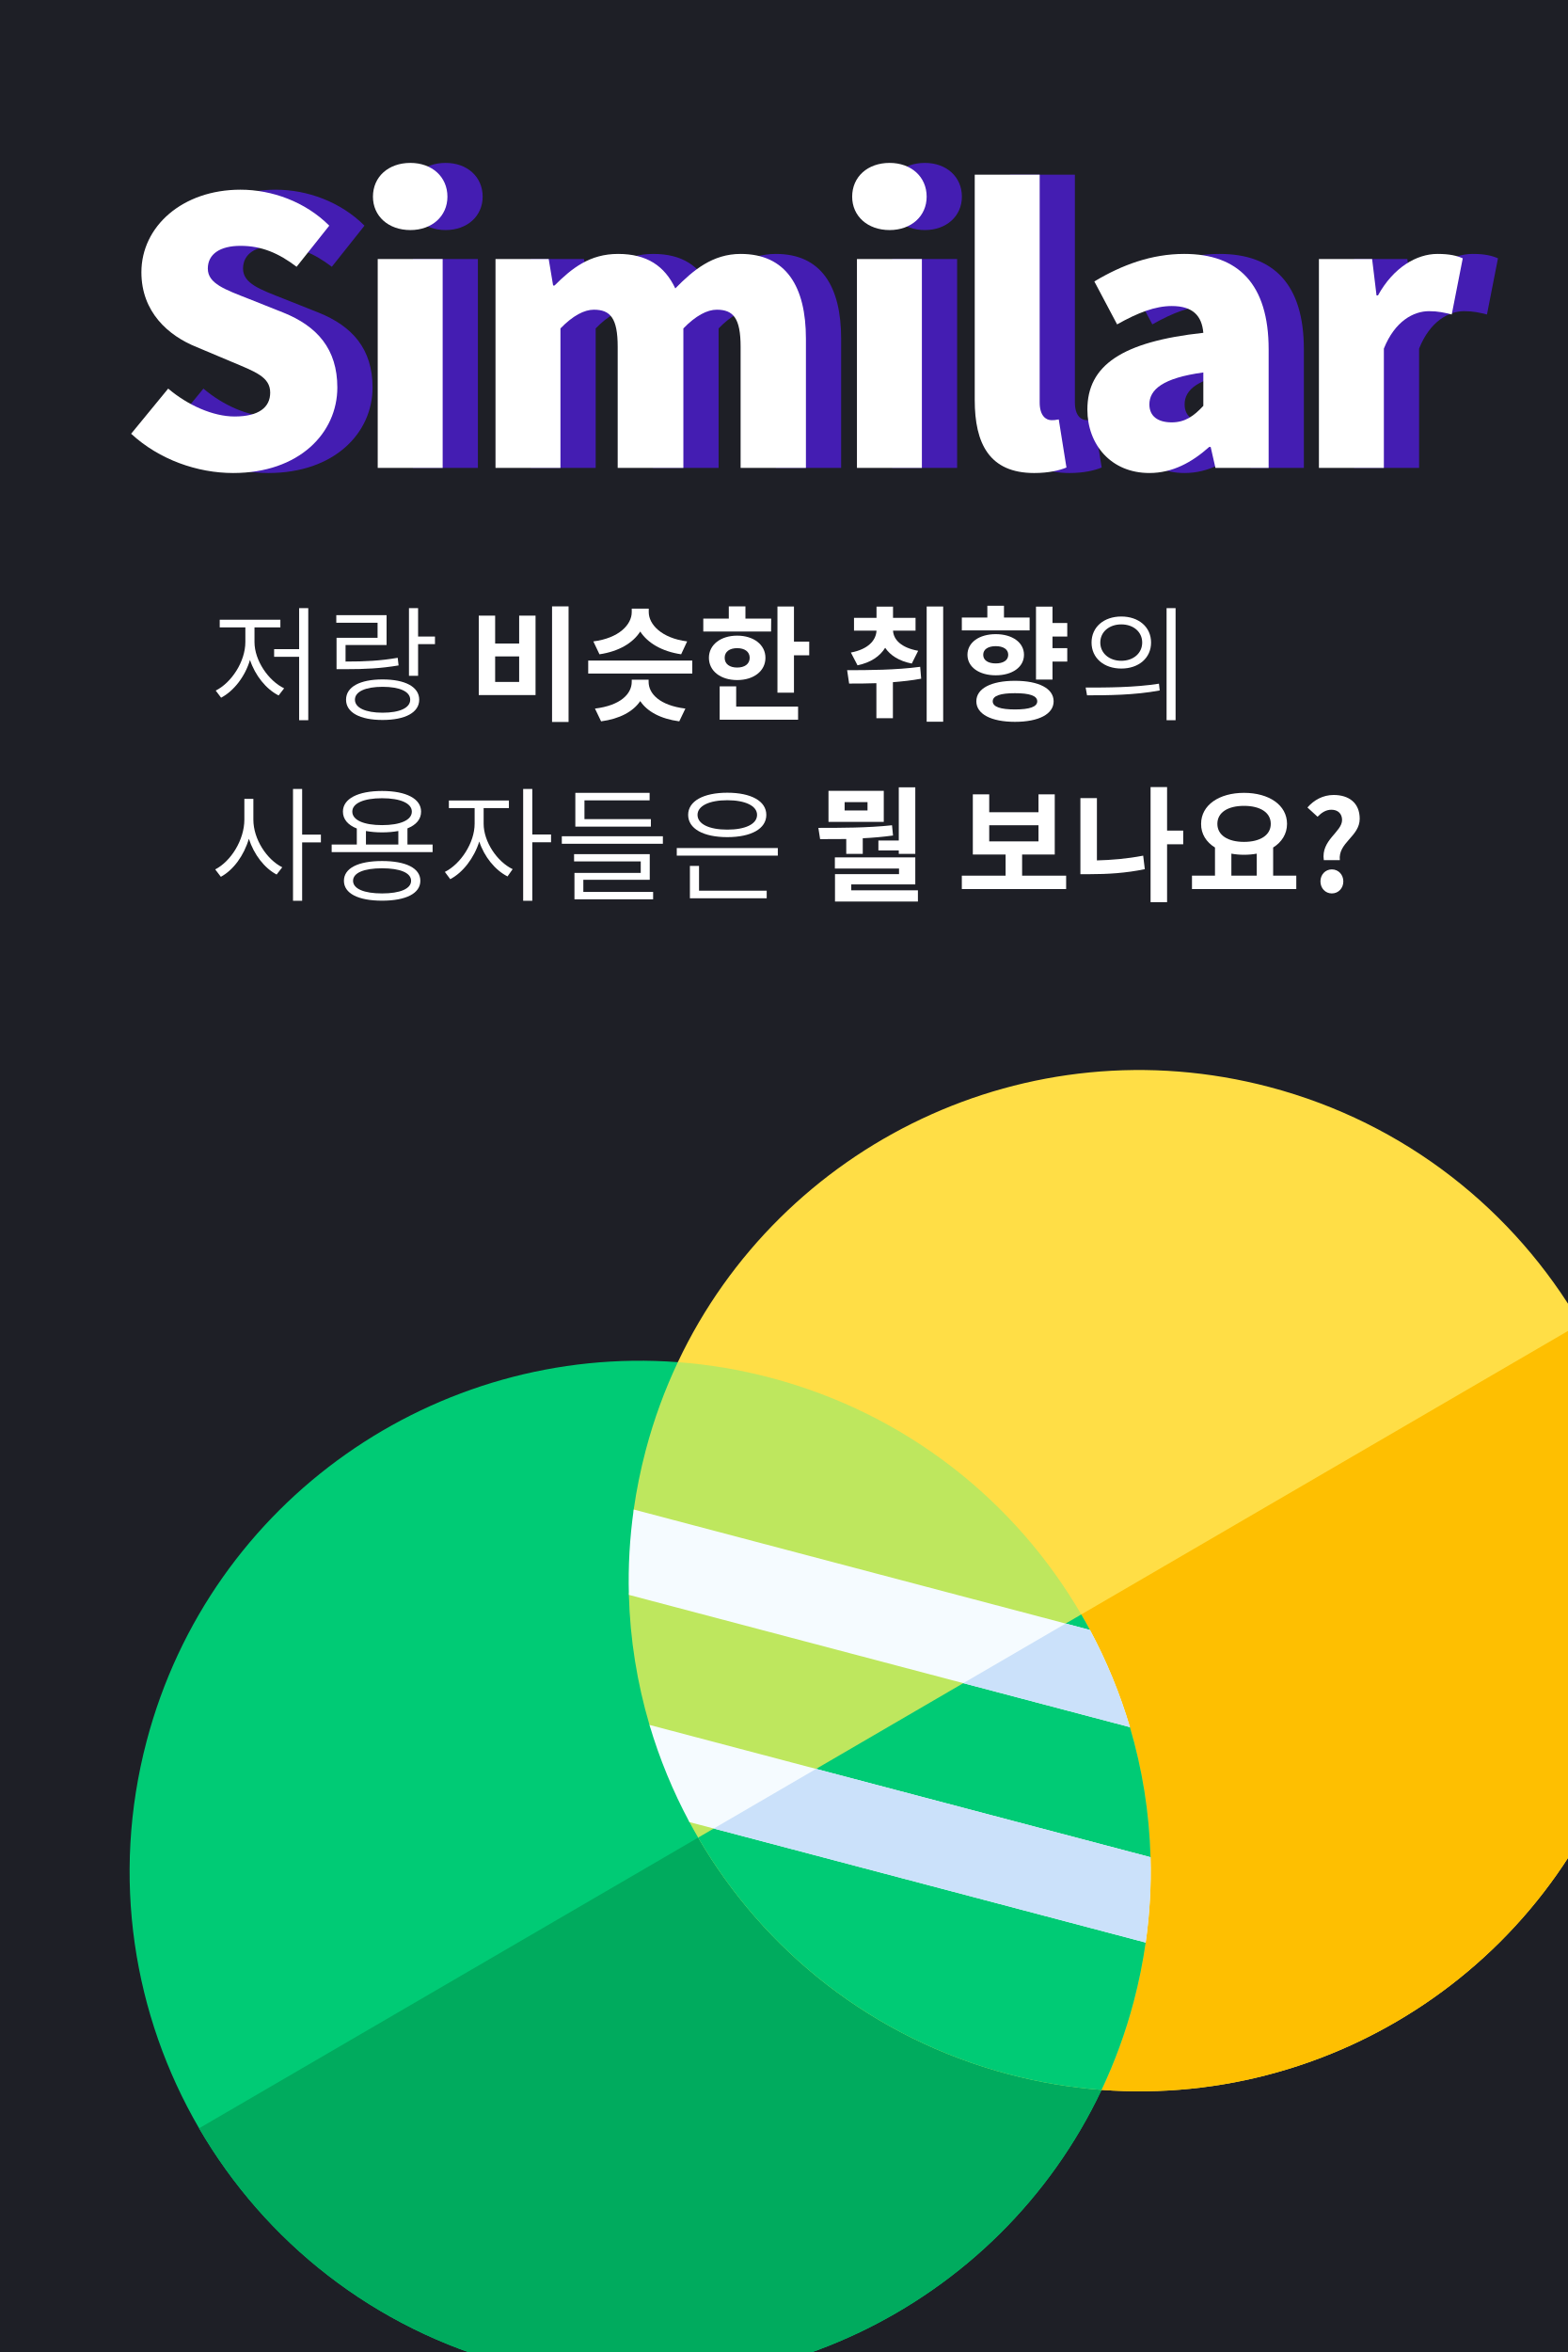
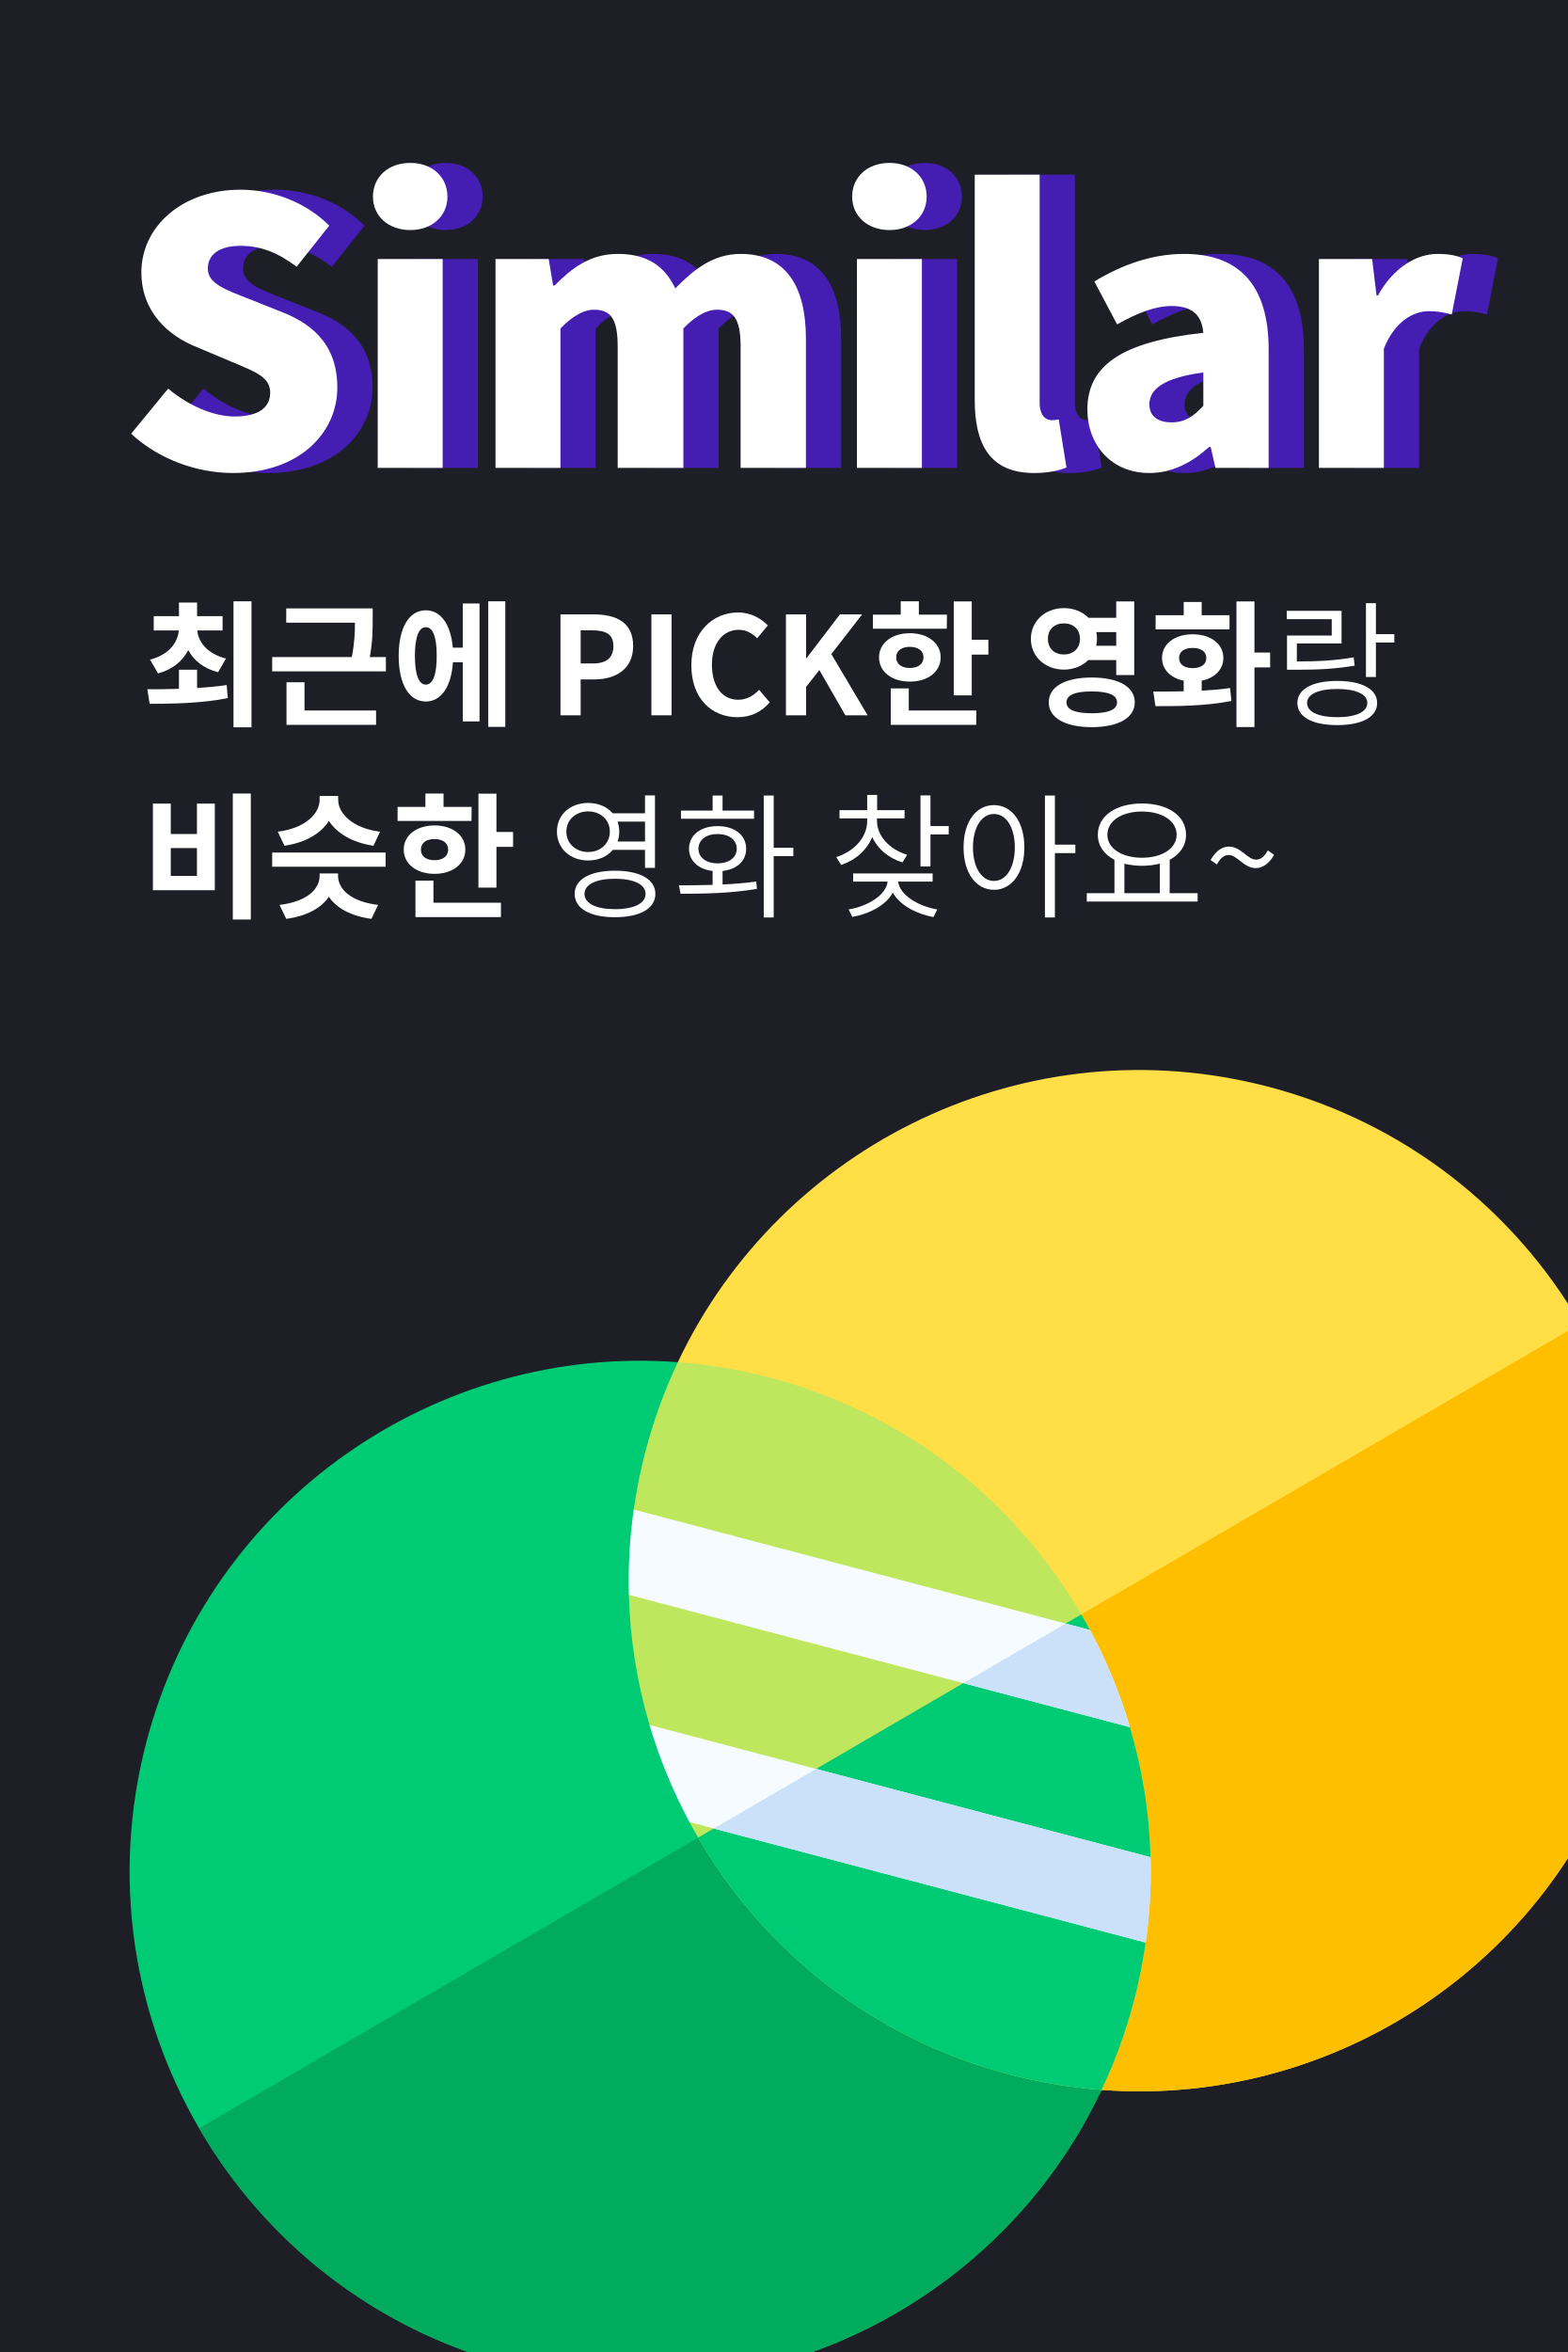
<svg xmlns="http://www.w3.org/2000/svg" version="1.1" id="레이어_1" x="0px" y="0px" width="416px" height="624px" viewBox="0 0 416 624" enable-background="new 0 0 416 624" xml:space="preserve">
  <rect x="-42" y="-49" fill="#1E1F26" width="505" height="697" />
  <g enable-background="new    ">
-     <path fill="#441DB2" d="M44.145,115.076l9.834-11.977c5.16,4.382,11.878,7.4,17.623,7.4c6.426,0,9.445-2.435,9.445-6.329   c0-4.187-3.992-5.55-10.224-8.179l-9.25-3.895c-7.595-3.019-14.703-9.348-14.703-19.863c0-12.171,10.905-21.907,26.289-21.907   c8.374,0,17.234,3.213,23.563,9.542l-8.666,10.905c-4.771-3.603-9.25-5.55-14.897-5.55c-5.355,0-8.666,2.142-8.666,6.036   c0,3.992,4.576,5.55,11.002,8.082l9.055,3.603c8.958,3.603,14.313,9.639,14.313,19.862c0,12.073-10.126,22.687-27.652,22.687   C61.768,125.494,51.642,121.989,44.145,115.076z" />
-     <path fill="#441DB2" d="M108.312,52.177c0-5.258,4.089-8.957,9.931-8.957c5.745,0,9.834,3.699,9.834,8.957   c0,5.161-4.089,8.86-9.834,8.86C112.402,61.037,108.312,57.338,108.312,52.177z M109.578,68.729h17.234v55.401h-17.234V68.729z" />
-     <path fill="#441DB2" d="M140.834,68.729h14.118l1.168,7.011h0.39c4.576-4.576,9.347-8.374,16.844-8.374   c7.692,0,12.366,3.213,15.189,9.152c4.771-4.868,9.932-9.152,17.332-9.152c12.073,0,17.331,8.666,17.331,22.491v34.273h-17.331V92   c0-7.595-1.948-9.834-6.329-9.834c-2.531,0-5.55,1.558-8.86,4.966v36.999h-17.428V92c0-7.595-1.948-9.834-6.329-9.834   c-2.531,0-5.55,1.558-8.86,4.966v36.999h-17.234V68.729z" />
-     <path fill="#441DB2" d="M235.479,52.177c0-5.258,4.09-8.957,9.932-8.957c5.744,0,9.834,3.699,9.834,8.957   c0,5.161-4.09,8.86-9.834,8.86C239.569,61.037,235.479,57.338,235.479,52.177z M236.744,68.729h17.234v55.401h-17.234V68.729z" />
-     <path fill="#441DB2" d="M268.002,106.118V46.335h17.232V106.8c0,3.603,1.754,4.674,3.117,4.674c0.584,0,0.973,0,1.947-0.195   l2.043,12.755c-1.85,0.779-4.77,1.461-8.566,1.461C271.897,125.494,268.002,117.705,268.002,106.118z" />
-     <path fill="#441DB2" d="M297.893,108.649c0-11.684,9.152-18.013,30.768-20.35c-0.389-4.479-2.725-7.107-8.373-7.107   c-4.381,0-8.957,1.753-14.508,4.868l-6.037-11.392c7.303-4.382,15.189-7.303,23.855-7.303c14.313,0,22.395,7.984,22.395,25.315   v31.449h-14.119l-1.266-5.55h-0.389c-4.576,4.089-9.736,6.913-15.871,6.913C304.125,125.494,297.893,117.899,297.893,108.649z    M328.66,107.676v-8.86c-10.807,1.461-14.313,4.576-14.313,8.471c0,3.214,2.338,4.771,5.939,4.771   C323.793,112.058,326.129,110.402,328.66,107.676z" />
-     <path fill="#441DB2" d="M359.334,68.729h14.119l1.168,9.64h0.389c4.09-7.4,10.225-11.003,15.773-11.003   c3.311,0,5.16,0.487,6.719,1.169l-2.922,14.896c-1.947-0.486-3.602-0.876-6.035-0.876c-4.09,0-9.057,2.629-11.977,9.931v31.645   h-17.234V68.729z" />
+     <path fill="#441DB2" d="M44.145,115.076l9.834-11.977c5.16,4.382,11.878,7.4,17.623,7.4c6.426,0,9.445-2.435,9.445-6.329   c0-4.187-3.992-5.55-10.225-8.179l-9.25-3.895c-7.595-3.019-14.702-9.348-14.702-19.863c0-12.171,10.904-21.907,26.289-21.907   c8.374,0,17.233,3.213,23.563,9.542l-8.666,10.905c-4.771-3.603-9.25-5.55-14.896-5.55c-5.355,0-8.666,2.142-8.666,6.036   c0,3.992,4.575,5.55,11.002,8.082l9.055,3.603c8.958,3.603,14.313,9.639,14.313,19.862c0,12.073-10.126,22.687-27.651,22.687   C61.768,125.494,51.642,121.989,44.145,115.076z" />
+     <path fill="#441DB2" d="M108.312,52.177c0-5.258,4.089-8.957,9.932-8.957c5.744,0,9.834,3.699,9.834,8.957   c0,5.161-4.09,8.86-9.834,8.86C112.402,61.037,108.312,57.338,108.312,52.177z M109.578,68.729h17.233v55.401h-17.233V68.729z" />
+     <path fill="#441DB2" d="M140.834,68.729h14.118l1.168,7.011h0.39c4.576-4.576,9.347-8.374,16.844-8.374   c7.692,0,12.366,3.213,15.189,9.152c4.771-4.868,9.932-9.152,17.332-9.152c12.072,0,17.331,8.666,17.331,22.491v34.273h-17.331V92   c0-7.595-1.948-9.834-6.329-9.834c-2.531,0-5.55,1.558-8.86,4.966v36.999h-17.428V92c0-7.595-1.948-9.834-6.329-9.834   c-2.531,0-5.55,1.558-8.86,4.966v36.999h-17.233L140.834,68.729L140.834,68.729z" />
+     <path fill="#441DB2" d="M235.479,52.177c0-5.258,4.09-8.957,9.933-8.957c5.743,0,9.834,3.699,9.834,8.957   c0,5.161-4.091,8.86-9.834,8.86C239.569,61.037,235.479,57.338,235.479,52.177z M236.744,68.729h17.233v55.401h-17.233V68.729z" />
+     <path fill="#441DB2" d="M268.002,106.118V46.335h17.231V106.8c0,3.603,1.754,4.674,3.117,4.674c0.584,0,0.974,0,1.947-0.195   l2.043,12.755c-1.85,0.779-4.771,1.461-8.566,1.461C271.897,125.494,268.002,117.705,268.002,106.118z" />
+     <path fill="#441DB2" d="M297.893,108.649c0-11.684,9.152-18.013,30.768-20.35c-0.389-4.479-2.725-7.107-8.373-7.107   c-4.381,0-8.957,1.753-14.508,4.868l-6.037-11.392c7.304-4.382,15.189-7.303,23.855-7.303c14.313,0,22.395,7.984,22.395,25.315   v31.449h-14.118l-1.267-5.55h-0.389c-4.576,4.089-9.736,6.913-15.871,6.913C304.125,125.494,297.893,117.899,297.893,108.649z    M328.659,107.676v-8.86c-10.807,1.461-14.313,4.576-14.313,8.471c0,3.214,2.338,4.771,5.938,4.771   C323.793,112.058,326.129,110.402,328.659,107.676z" />
+     <path fill="#441DB2" d="M359.334,68.729h14.118l1.168,9.64h0.39c4.09-7.4,10.225-11.003,15.772-11.003   c3.312,0,5.16,0.487,6.72,1.169l-2.923,14.896c-1.946-0.486-3.602-0.876-6.034-0.876c-4.091,0-9.058,2.629-11.978,9.931v31.645   h-17.233V68.729z" />
  </g>
  <g enable-background="new    ">
-     <path fill="#FFFFFF" d="M34.797,115.076l9.834-11.977c5.16,4.382,11.878,7.4,17.623,7.4c6.426,0,9.445-2.435,9.445-6.329   c0-4.187-3.992-5.55-10.224-8.179l-9.25-3.895c-7.595-3.019-14.703-9.348-14.703-19.863c0-12.171,10.905-21.907,26.289-21.907   c8.374,0,17.234,3.213,23.563,9.542l-8.666,10.905c-4.771-3.603-9.25-5.55-14.897-5.55c-5.355,0-8.666,2.142-8.666,6.036   c0,3.992,4.576,5.55,11.002,8.082l9.055,3.603c8.958,3.603,14.313,9.639,14.313,19.862c0,12.073-10.126,22.687-27.652,22.687   C52.42,125.494,42.294,121.989,34.797,115.076z" />
+     <path fill="#FFFFFF" d="M34.797,115.076l9.834-11.977c5.16,4.382,11.878,7.4,17.623,7.4c6.426,0,9.445-2.435,9.445-6.329   c0-4.187-3.992-5.55-10.225-8.179l-9.25-3.895c-7.595-3.019-14.703-9.348-14.703-19.863c0-12.171,10.905-21.907,26.289-21.907   c8.374,0,17.234,3.213,23.563,9.542l-8.666,10.905c-4.771-3.603-9.25-5.55-14.897-5.55c-5.354,0-8.666,2.142-8.666,6.036   c0,3.992,4.576,5.55,11.002,8.082l9.056,3.603c8.958,3.603,14.313,9.639,14.313,19.862c0,12.073-10.126,22.687-27.652,22.687   C52.42,125.494,42.294,121.989,34.797,115.076z" />
    <path fill="#FFFFFF" d="M98.965,52.177c0-5.258,4.089-8.957,9.931-8.957c5.745,0,9.834,3.699,9.834,8.957   c0,5.161-4.089,8.86-9.834,8.86C103.054,61.037,98.965,57.338,98.965,52.177z M100.23,68.729h17.234v55.401H100.23V68.729z" />
-     <path fill="#FFFFFF" d="M131.487,68.729h14.118l1.168,7.011h0.39c4.576-4.576,9.347-8.374,16.844-8.374   c7.692,0,12.366,3.213,15.189,9.152c4.771-4.868,9.932-9.152,17.332-9.152c12.073,0,17.331,8.666,17.331,22.491v34.273h-17.331V92   c0-7.595-1.948-9.834-6.329-9.834c-2.531,0-5.55,1.558-8.86,4.966v36.999H163.91V92c0-7.595-1.948-9.834-6.329-9.834   c-2.531,0-5.55,1.558-8.86,4.966v36.999h-17.234V68.729z" />
+     <path fill="#FFFFFF" d="M131.487,68.729h14.118l1.168,7.011h0.391c4.575-4.576,9.347-8.374,16.844-8.374   c7.692,0,12.366,3.213,15.188,9.152c4.771-4.868,9.933-9.152,17.332-9.152c12.073,0,17.331,8.666,17.331,22.491v34.273h-17.331V92   c0-7.595-1.947-9.834-6.328-9.834c-2.531,0-5.551,1.558-8.86,4.966v36.999H163.91V92c0-7.595-1.948-9.834-6.329-9.834   c-2.531,0-5.551,1.558-8.86,4.966v36.999h-17.234V68.729L131.487,68.729z" />
    <path fill="#FFFFFF" d="M226.131,52.177c0-5.258,4.09-8.957,9.932-8.957c5.744,0,9.834,3.699,9.834,8.957   c0,5.161-4.09,8.86-9.834,8.86C230.221,61.037,226.131,57.338,226.131,52.177z M227.397,68.729h17.234v55.401h-17.234V68.729z" />
-     <path fill="#FFFFFF" d="M258.655,106.118V46.335h17.232V106.8c0,3.603,1.754,4.674,3.117,4.674c0.584,0,0.973,0,1.947-0.195   l2.043,12.755c-1.85,0.779-4.77,1.461-8.566,1.461C262.549,125.494,258.655,117.705,258.655,106.118z" />
-     <path fill="#FFFFFF" d="M288.545,108.649c0-11.684,9.152-18.013,30.768-20.35c-0.389-4.479-2.725-7.107-8.373-7.107   c-4.381,0-8.957,1.753-14.508,4.868l-6.037-11.392c7.303-4.382,15.189-7.303,23.855-7.303c14.313,0,22.395,7.984,22.395,25.315   v31.449h-14.119l-1.266-5.55h-0.389c-4.576,4.089-9.736,6.913-15.871,6.913C294.778,125.494,288.545,117.899,288.545,108.649z    M319.313,107.676v-8.86c-10.807,1.461-14.313,4.576-14.313,8.471c0,3.214,2.338,4.771,5.939,4.771   C314.446,112.058,316.781,110.402,319.313,107.676z" />
-     <path fill="#FFFFFF" d="M349.987,68.729h14.119l1.168,9.64h0.389c4.09-7.4,10.225-11.003,15.773-11.003   c3.311,0,5.16,0.487,6.719,1.169l-2.922,14.896c-1.947-0.486-3.602-0.876-6.035-0.876c-4.09,0-9.057,2.629-11.977,9.931v31.645   h-17.234V68.729z" />
-   </g>
-   <g enable-background="new    ">
-     <path fill="#FFFFFF" d="M67.531,170.335c0,4.911,3.717,10.288,7.865,12.279l-1.46,1.892c-3.319-1.659-6.239-5.311-7.6-9.426   c-1.294,4.414-4.314,8.264-7.667,10.023l-1.427-1.892c4.149-2.058,7.866-7.667,7.866-12.877v-3.884h-6.803v-2.024h16.096v2.024   h-6.87V170.335z M81.802,161.341v29.736H79.38v-16.826h-6.638v-2.024h6.638v-10.886H81.802z" />
-     <path fill="#FFFFFF" d="M105.767,176.541c-4.779,0.796-8.729,0.995-14.138,0.995h-2.323v-8.33h10.886v-3.982H89.24v-2.024h13.342   v7.932H91.696v4.381c5.277,0,9.16-0.199,13.839-0.995L105.767,176.541z M111.243,185.634c0,3.386-3.684,5.377-9.724,5.377   c-6.041,0-9.691-1.991-9.691-5.377c0-3.385,3.65-5.376,9.691-5.376C107.559,180.258,111.243,182.249,111.243,185.634z    M108.854,185.634c0-2.157-2.755-3.418-7.334-3.418c-4.514,0-7.335,1.261-7.335,3.418s2.821,3.452,7.335,3.452   C106.099,189.086,108.854,187.791,108.854,185.634z M115.425,168.874v2.024h-4.48v8.396h-2.423v-17.954h2.423v7.533H115.425z" />
-   </g>
-   <g enable-background="new    ">
-     <path fill="#FFFFFF" d="M131.392,163.332v7.4h6.372v-7.4h4.348v21.074h-15.067v-21.074H131.392z M131.392,180.922h6.372v-6.771   h-6.372V180.922z M150.874,160.876v30.666h-4.381v-30.666H150.874z" />
-     <path fill="#FFFFFF" d="M183.7,175.246v3.452h-27.612v-3.452H183.7z M180.746,173.587c-5.144-0.764-8.894-3.021-10.852-6.04   c-1.925,3.02-5.642,5.276-10.819,6.04l-1.626-3.418c6.837-0.863,10.189-4.48,10.189-7.767v-0.929h4.514v0.929   c0,3.253,3.385,6.903,10.188,7.767L180.746,173.587z M172.117,180.889c0,3.186,2.987,6.272,9.757,7.102l-1.626,3.386   c-4.978-0.664-8.529-2.622-10.354-5.377c-1.859,2.755-5.41,4.713-10.388,5.377l-1.626-3.386c6.804-0.829,9.757-3.916,9.757-7.102   v-0.564h4.48V180.889z" />
-     <path fill="#FFFFFF" d="M204.612,167.547h-17.988v-3.418h6.77v-3.253h4.414v3.253h6.837L204.612,167.547z M195.617,180.424   c-4.381,0-7.5-2.39-7.5-5.907c0-3.452,3.12-5.875,7.5-5.875s7.5,2.423,7.5,5.875C203.118,178.034,199.998,180.424,195.617,180.424z    M195.352,187.46h16.428v3.484h-20.808v-8.861h4.38V187.46z M195.617,177.104c1.925,0,3.319-0.896,3.319-2.588   c0-1.66-1.394-2.556-3.319-2.556c-1.958,0-3.319,0.896-3.319,2.556C192.299,176.209,193.659,177.104,195.617,177.104z    M214.734,170.235v3.617h-4.049v9.923h-4.381v-22.866h4.381v9.326H214.734z" />
-     <path fill="#FFFFFF" d="M244.441,180.059c-2.456,0.465-5.011,0.73-7.501,0.93v9.558h-4.381v-9.293c-2.588,0.1-5.044,0.1-7.234,0.1   l-0.531-3.551c5.576,0,12.977-0.033,19.382-0.896L244.441,180.059z M225.789,173.122c4.58-0.862,6.67-3.219,6.803-5.808h-5.973   v-3.385h5.973v-2.987h4.381v2.987h5.975v3.385h-5.975c0.133,2.423,2.225,4.547,6.672,5.344l-1.693,3.385   c-3.418-0.664-5.708-2.19-7.068-4.182c-1.361,2.224-3.783,3.916-7.335,4.646L225.789,173.122z M250.281,160.909v30.566h-4.381   v-30.566H250.281z" />
-     <path fill="#FFFFFF" d="M273.219,167.248h-17.988v-3.418H262v-3.12h4.414v3.12h6.805V167.248z M264.225,179.162   c-4.414,0-7.501-2.19-7.501-5.442s3.087-5.476,7.501-5.476s7.5,2.224,7.5,5.476S268.639,179.162,264.225,179.162z M279.59,186.065   c0,3.386-3.949,5.443-10.255,5.443s-10.255-2.058-10.255-5.443c0-3.418,3.949-5.442,10.255-5.442S279.59,182.647,279.59,186.065z    M264.225,176.01c1.957,0,3.318-0.797,3.318-2.29s-1.361-2.29-3.318-2.29c-1.959,0-3.319,0.797-3.319,2.29   S262.266,176.01,264.225,176.01z M275.242,186.065c0-1.493-2.057-2.157-5.907-2.157c-3.85,0-5.907,0.664-5.907,2.157   c0,1.461,2.058,2.157,5.907,2.157C273.186,188.223,275.242,187.526,275.242,186.065z M279.291,168.874v3.087h3.916v3.551h-3.916   v4.779h-4.381v-19.349h4.381v4.348h3.916v3.584H279.291z" />
-   </g>
-   <g enable-background="new    ">
-     <path fill="#FFFFFF" d="M288.09,182.415c5.443,0,12.977,0,19.449-1.029l0.199,1.793c-6.672,1.261-13.939,1.294-19.283,1.294   L288.09,182.415z M305.448,170.468c0,4.115-3.285,6.902-7.898,6.902s-7.898-2.787-7.898-6.902c0-4.116,3.285-6.903,7.898-6.903   S305.448,166.352,305.448,170.468z M291.973,170.468c0,2.82,2.357,4.845,5.576,4.845s5.543-2.024,5.543-4.845   c0-2.821-2.324-4.813-5.543-4.813S291.973,167.646,291.973,170.468z M311.953,161.341v29.736h-2.391v-29.736H311.953z" />
-   </g>
-   <g enable-background="new    ">
-     <path fill="#FFFFFF" d="M67.233,217.45c0,5.178,3.551,10.587,7.667,12.645l-1.494,1.925c-3.219-1.692-6.007-5.276-7.368-9.491   c-1.294,4.447-4.115,8.297-7.434,10.089l-1.493-1.958c4.148-2.124,7.732-7.833,7.732-13.209v-5.509h2.39V217.45z M85.154,223.49   h-4.978v15.499h-2.423v-29.67h2.423v12.113h4.978V223.49z" />
-     <path fill="#FFFFFF" d="M114.794,224.055v2.024H88.011v-2.024h6.671v-4.248c-2.356-0.93-3.684-2.456-3.684-4.48   c0-3.418,3.983-5.476,10.388-5.476s10.354,2.058,10.354,5.476c0,2.024-1.294,3.518-3.618,4.447v4.281H114.794z M111.542,233.679   c0,3.353-3.816,5.277-10.155,5.277s-10.123-1.925-10.123-5.277c0-3.352,3.784-5.243,10.123-5.243S111.542,230.327,111.542,233.679z    M101.386,218.91c4.845,0,7.898-1.327,7.898-3.584c0-2.224-3.053-3.551-7.898-3.551c-4.846,0-7.899,1.327-7.899,3.551   C93.488,217.583,96.541,218.91,101.386,218.91z M109.086,233.679c0-2.124-2.92-3.318-7.699-3.318c-4.779,0-7.7,1.194-7.7,3.318   s2.92,3.353,7.7,3.353C106.165,237.031,109.086,235.803,109.086,233.679z M97.105,224.055h8.596v-3.584   c-1.294,0.231-2.722,0.364-4.314,0.364c-1.593,0-2.987-0.133-4.281-0.364V224.055z" />
-     <path fill="#FFFFFF" d="M128.338,218.545c0,4.746,3.551,10.057,7.7,12.048l-1.361,1.925c-3.286-1.659-6.173-5.211-7.5-9.26   c-1.361,4.381-4.381,8.264-7.7,9.99l-1.427-1.926c4.148-2.058,7.898-7.699,7.898-12.777v-4.148h-6.836v-2.024h15.93v2.024h-6.704   V218.545z M146.226,223.457h-4.978v15.532h-2.423v-29.67h2.423v12.08h4.978V223.457z" />
-     <path fill="#FFFFFF" d="M175.9,221.864v1.991h-26.816v-1.991H175.9z M154.792,236.633h18.519v1.958h-20.875v-7.003h17.59v-3.053   h-17.689v-1.925h20.079v6.803h-17.623V236.633z M172.714,219.309h-20.045v-8.961h19.713v1.991h-17.291v4.979h17.623V219.309z" />
-     <path fill="#FFFFFF" d="M206.403,224.983v2.024h-26.816v-2.024H206.403z M182.607,216.189c0-3.651,4.049-5.875,10.388-5.875   s10.354,2.224,10.354,5.875c0,3.684-4.016,5.907-10.354,5.907S182.607,219.873,182.607,216.189z M185.495,236.301h17.955v2.024   h-20.377v-8.596h2.423V236.301z M185.096,216.189c0,2.455,3.12,3.916,7.899,3.916c4.779,0,7.898-1.461,7.898-3.916   c0-2.39-3.12-3.884-7.898-3.884C188.216,212.306,185.096,213.8,185.096,216.189z" />
-   </g>
-   <g enable-background="new    ">
-     <path fill="#FFFFFF" d="M224.561,222.595c-2.422,0.033-4.779,0.033-6.936,0.033l-0.465-2.987c5.874,0,13.143,0,19.547-0.697   l0.266,2.722c-2.654,0.365-5.343,0.598-8.031,0.73v4.148h-4.381V222.595z M234.518,218.048h-14.67v-8.23h14.67V218.048z    M243.578,236.201v2.987h-22.004v-7.269h16.992v-1.493h-17.025v-2.954h21.34v7.169h-16.992v1.56H243.578z M230.203,212.804h-6.074   v2.224h6.074V212.804z M238.5,222.992v-14.104h4.381v17.656H238.5v-0.93h-5.41v-2.622H238.5z" />
-     <path fill="#FFFFFF" d="M282.909,232.318v3.551h-27.679v-3.551h11.615v-5.608h-8.695v-15.964h4.348v4.746h13.076v-4.746h4.314   v15.964h-8.662v5.608H282.909z M262.498,223.225h13.076v-4.281h-13.076V223.225z" />
-     <path fill="#FFFFFF" d="M291.076,228.27c3.85-0.1,7.998-0.432,12.279-1.262l0.432,3.585c-5.078,1.062-9.989,1.327-14.437,1.327   h-2.655v-20.178h4.381V228.27z M313.977,223.988h-4.281v15.366h-4.381v-30.533h4.381v11.55h4.281V223.988z" />
-     <path fill="#FFFFFF" d="M343.982,232.318v3.551h-27.679v-3.551h6.106v-7.467c-2.323-1.428-3.718-3.618-3.685-6.273   c0-5.011,4.813-8.23,11.385-8.23c6.604,0,11.416,3.22,11.416,8.23c0,2.655-1.395,4.846-3.684,6.273v7.467H343.982z    M323.039,218.578c0,3.021,2.822,4.779,7.07,4.779s7.102-1.759,7.102-4.779c0-3.053-2.854-4.778-7.102-4.778   S323.039,215.525,323.039,218.578z M326.757,232.318h6.737v-5.841c-1.063,0.199-2.19,0.299-3.385,0.299   c-1.195,0-2.291-0.1-3.353-0.299V232.318z" />
-     <path fill="#FFFFFF" d="M356.132,217.55c0-1.659-1.095-2.722-2.821-2.722c-1.46,0-2.621,0.764-3.684,1.858l-2.688-2.455   c1.725-1.959,4.082-3.319,6.969-3.319c3.982,0,6.902,2.058,6.902,6.306c0,4.713-5.773,6.306-5.276,10.985h-4.248   C350.49,222.859,356.132,220.735,356.132,217.55z M350.391,233.845c0-1.792,1.294-3.186,3.02-3.186c1.76,0,3.054,1.394,3.054,3.186   s-1.294,3.187-3.054,3.187C351.685,237.031,350.391,235.637,350.391,233.845z" />
+     <path fill="#FFFFFF" d="M258.655,106.118V46.335h17.232V106.8c0,3.603,1.754,4.674,3.117,4.674c0.584,0,0.973,0,1.947-0.195   l2.043,12.755c-1.851,0.779-4.771,1.461-8.566,1.461C262.549,125.494,258.655,117.705,258.655,106.118z" />
+     <path fill="#FFFFFF" d="M288.545,108.649c0-11.684,9.151-18.013,30.768-20.35c-0.389-4.479-2.725-7.107-8.373-7.107   c-4.381,0-8.957,1.753-14.508,4.868l-6.037-11.392c7.303-4.382,15.189-7.303,23.855-7.303c14.313,0,22.395,7.984,22.395,25.315   v31.449h-14.119l-1.266-5.55h-0.39c-4.575,4.089-9.735,6.913-15.87,6.913C294.778,125.494,288.545,117.899,288.545,108.649z    M319.313,107.676v-8.86c-10.807,1.461-14.313,4.576-14.313,8.471c0,3.214,2.338,4.771,5.938,4.771   C314.446,112.058,316.781,110.402,319.313,107.676z" />
+     <path fill="#FFFFFF" d="M349.987,68.729h14.119l1.168,9.64h0.389c4.091-7.4,10.226-11.003,15.773-11.003   c3.311,0,5.16,0.487,6.719,1.169l-2.922,14.896c-1.947-0.486-3.602-0.876-6.035-0.876c-4.09,0-9.057,2.629-11.977,9.931v31.645   h-17.234V68.729z" />
  </g>
  <g>
-     <path fill="#00CB75" d="M292.309,554.463c-27.34,57.896-92.866,89.917-156.998,72.989c-36.17-9.547-65.039-32.852-82.481-62.805   c-17.445-29.955-23.465-66.563-13.918-102.733c16.928-64.131,77.116-105.327,140.962-100.525L292.309,554.463z" />
-     <path fill="#00AB5E" d="M292.309,554.463c-27.34,57.896-92.866,89.917-156.998,72.989c-36.17-9.547-65.039-32.852-82.481-62.805   l183.263-106.724L292.309,554.463z" />
-     <path fill="#FFDE46" d="M433.272,453.936c-16.928,64.132-77.117,105.327-140.964,100.527L179.872,361.389   c27.34-57.897,92.867-89.918,156.997-72.992c36.169,9.547,65.038,32.849,82.483,62.805   C436.8,381.156,442.818,417.768,433.272,453.936L433.272,453.936z" />
-     <path fill="#FEBF01" d="M433.272,453.936c-16.928,64.132-77.117,105.327-140.964,100.527l-56.218-96.538l183.263-106.723   C436.8,381.156,442.818,417.768,433.272,453.936z" />
-     <path fill="#BEE75E" d="M300.842,531.05c-2.164,8.2-5.039,16.016-8.533,23.413c-8.158-0.613-16.372-1.969-24.574-4.135   c-36.161-9.545-65.038-32.842-82.475-62.802c-0.798-1.36-1.563-2.728-2.309-4.11c-2.284-4.258,3.858-10.475,3.858-10.475   s-13.188-11.012-14.461-15.31c-3.274-11.099-5.158-22.689-5.471-34.503c-0.103-3.74,10.189-8.631,10.189-8.631   s-9.445-10.217-8.903-14.014c0.743-5.219,1.795-10.457,3.176-15.687c2.164-8.2,5.038-16.015,8.531-23.411   c8.158,0.611,16.374,1.967,24.572,4.131c36.17,9.549,65.038,32.853,82.478,62.806c0.798,1.359,1.57,2.733,2.313,4.119   c2.198,4.089-4.075,9.954-4.075,9.954s13.354,11.348,14.677,15.825c3.273,11.103,5.151,22.689,5.465,34.501   c0.109,3.737-10.191,8.636-10.191,8.636s9.448,10.208,8.903,14.01C303.271,520.59,302.221,525.828,300.842,531.05L300.842,531.05z" />
-     <path fill="#00CB75" d="M300.842,531.05c-2.164,8.2-5.039,16.016-8.533,23.413c-8.158-0.613-16.372-1.969-24.574-4.135   c-36.161-9.545-65.038-32.842-82.475-62.802l101.662-59.202c0.798,1.359,1.57,2.733,2.313,4.119   c2.198,4.089-4.075,9.955-4.075,9.955s13.354,11.347,14.677,15.824c3.273,11.103,5.151,22.689,5.465,34.501   c0.109,3.737-10.191,8.636-10.191,8.636s9.448,10.208,8.903,14.01C303.271,520.59,302.221,525.828,300.842,531.05L300.842,531.05z" />
-     <path fill="#F5FBFF" d="M299.837,458.224L166.879,423.13c-0.211-7.478,0.208-15.044,1.286-22.644l121.07,31.957   C293.627,440.627,297.184,449.265,299.837,458.224z" />
-     <path fill="#F5FBFF" d="M304.014,515.369l-121.063-31.953c-4.39-8.185-7.954-16.826-10.603-25.783l132.952,35.092   C305.512,500.205,305.093,507.771,304.014,515.369z" />
+     <path fill="#00CB75" d="M292.309,554.463c-27.34,57.896-92.866,89.917-156.998,72.989c-36.17-9.547-65.039-32.853-82.48-62.805   c-17.445-29.955-23.466-66.563-13.918-102.733c16.928-64.131,77.115-105.327,140.962-100.525L292.309,554.463z" />
+     <path fill="#00AB5E" d="M292.309,554.463c-27.34,57.896-92.866,89.917-156.998,72.989c-36.17-9.547-65.039-32.853-82.48-62.805   l183.263-106.725L292.309,554.463z" />
+     <path fill="#FFDE46" d="M433.272,453.936c-16.928,64.133-77.117,105.327-140.964,100.527L179.872,361.389   c27.34-57.896,92.866-89.917,156.996-72.992c36.169,9.547,65.038,32.849,82.483,62.805   C436.8,381.156,442.818,417.768,433.272,453.936L433.272,453.936z" />
+     <path fill="#FEBF01" d="M433.272,453.936c-16.928,64.133-77.117,105.327-140.964,100.527l-56.218-96.538l183.263-106.723   C436.8,381.156,442.818,417.768,433.272,453.936z" />
+     <path fill="#BEE75E" d="M300.842,531.05c-2.164,8.2-5.039,16.017-8.533,23.413c-8.158-0.613-16.372-1.969-24.574-4.135   c-36.16-9.545-65.038-32.842-82.475-62.802c-0.798-1.36-1.563-2.729-2.309-4.11c-2.284-4.258,3.857-10.475,3.857-10.475   s-13.188-11.013-14.461-15.311c-3.273-11.099-5.158-22.688-5.471-34.503c-0.104-3.739,10.188-8.631,10.188-8.631   s-9.444-10.218-8.902-14.015c0.742-5.219,1.795-10.457,3.176-15.687c2.164-8.2,5.038-16.015,8.531-23.411   c8.157,0.611,16.374,1.967,24.571,4.131c36.17,9.549,65.038,32.854,82.479,62.807c0.798,1.358,1.57,2.732,2.313,4.119   c2.198,4.089-4.074,9.953-4.074,9.953s13.354,11.349,14.677,15.825c3.272,11.104,5.15,22.689,5.465,34.501   c0.108,3.737-10.191,8.637-10.191,8.637s9.448,10.208,8.903,14.01C303.271,520.59,302.221,525.828,300.842,531.05L300.842,531.05z" />
+     <path fill="#00CB75" d="M300.842,531.05c-2.164,8.2-5.039,16.017-8.533,23.413c-8.158-0.613-16.372-1.969-24.574-4.135   c-36.16-9.545-65.038-32.842-82.475-62.802l101.662-59.202c0.798,1.358,1.57,2.732,2.313,4.119   c2.198,4.089-4.074,9.955-4.074,9.955s13.354,11.347,14.677,15.823c3.272,11.104,5.15,22.689,5.465,34.501   c0.108,3.737-10.191,8.637-10.191,8.637s9.448,10.208,8.903,14.01C303.271,520.59,302.221,525.828,300.842,531.05L300.842,531.05z" />
+     <path fill="#F5FBFF" d="M299.837,458.224L166.879,423.13c-0.211-7.478,0.208-15.044,1.286-22.644l121.069,31.957   C293.627,440.627,297.184,449.265,299.837,458.224z" />
+     <path fill="#F5FBFF" d="M304.014,515.369l-121.063-31.953c-4.391-8.185-7.954-16.826-10.604-25.783L305.3,492.725   C305.512,500.205,305.093,507.771,304.014,515.369z" />
    <g>
-       <path fill="#CBE1FA" d="M299.837,458.224l-44.219-11.672l27.155-15.813l6.462,1.706    C293.627,440.627,297.184,449.265,299.837,458.224z" />
+       <path fill="#CBE1FA" d="M299.837,458.224l-44.219-11.672l27.154-15.813l6.462,1.706    C293.627,440.627,297.184,449.265,299.837,458.224z" />
      <path fill="#CBE1FA" d="M304.014,515.369l-114.617-30.253l27.159-15.815l88.746,23.424    C305.512,500.205,305.093,507.771,304.014,515.369z" />
    </g>
  </g>
+   <g>
+     <path fill="#FFFFFF" d="M52.3,182.536c2.677-0.181,5.318-0.398,7.851-0.796l0.29,3.473c-7.164,1.447-15.014,1.483-20.73,1.52   l-0.615-3.871c2.46,0,5.354,0,8.394-0.108v-5.065H52.3V182.536z M39.818,175.011c4.957-1.303,7.308-4.414,7.634-7.742h-6.657   v-3.799h6.693v-3.618H52.3v3.618h6.765v3.799h-6.729c0.326,3.184,2.75,6.187,7.633,7.453l-2.098,3.618   c-3.835-0.977-6.44-3.111-7.923-5.861c-1.483,2.895-4.125,5.137-7.996,6.187L39.818,175.011z M66.735,159.526v33.429h-4.775   v-33.429H66.735z" />
+     <path fill="#FFFFFF" d="M102.4,174.323v3.799H72.227v-3.799h21.128c0.724-3.69,0.832-6.512,0.832-9.117H75.954v-3.799h22.937v2.895   c0,2.822,0,5.969-0.76,10.021H102.4z M80.802,188.505h18.994v3.799H76.026v-11.288h4.775V188.505z" />
+     <path fill="#FFFFFF" d="M122.798,160.105h4.45v31.294h-4.45v-15.701h-2.605c-0.434,6.512-3.147,10.419-7.2,10.419   c-4.414,0-7.199-4.559-7.199-12.12c0-7.525,2.786-12.083,7.199-12.083c3.944,0,6.621,3.69,7.164,9.913h2.641V160.105z    M115.888,173.998c0-5.101-1.049-7.598-2.895-7.598c-1.809,0-2.894,2.497-2.894,7.598c0,5.137,1.085,7.634,2.894,7.634   C114.839,181.631,115.888,179.135,115.888,173.998z M134.086,159.526v33.32h-4.522v-33.32H134.086z" />
+     <path fill="#FFFFFF" d="M148.73,163h8.791c5.934,0,10.492,2.062,10.492,8.393c0,6.114-4.595,8.864-10.347,8.864h-3.582v9.515   h-5.354V163z M157.304,176.023c3.69,0,5.463-1.556,5.463-4.631c0-3.111-1.954-4.16-5.644-4.16h-3.039v8.791H157.304z" />
+     <path fill="#FFFFFF" d="M172.856,163h5.354v26.772h-5.354V163z" />
+     <path fill="#FFFFFF" d="M183.453,176.494c0-8.828,5.68-14.001,12.445-14.001c3.401,0,6.114,1.628,7.851,3.437l-2.822,3.401   c-1.338-1.302-2.894-2.243-4.92-2.243c-4.052,0-7.091,3.473-7.091,9.226c0,5.825,2.75,9.334,6.982,9.334   c2.279,0,4.088-1.085,5.536-2.641l2.822,3.329c-2.207,2.569-5.065,3.943-8.538,3.943   C188.952,190.278,183.453,185.43,183.453,176.494z" />
+     <path fill="#FFFFFF" d="M208.557,163h5.354v11.613h0.108L222.883,163h5.896l-8.176,10.528l9.623,16.244h-5.896l-6.91-12.011   l-3.51,4.486v7.525h-5.354V163z" />
+     <path fill="#FFFFFF" d="M251.241,166.798h-19.608v-3.726h7.381v-3.545h4.812v3.545h7.452L251.241,166.798z M241.438,180.835   c-4.775,0-8.177-2.605-8.177-6.44c0-3.763,3.401-6.403,8.177-6.403s8.176,2.641,8.176,6.403   C249.614,178.23,246.213,180.835,241.438,180.835z M241.148,188.505h17.909v3.799h-22.685v-9.66h4.775V188.505z M241.438,177.217   c2.098,0,3.617-0.977,3.617-2.822c0-1.809-1.52-2.786-3.617-2.786c-2.135,0-3.618,0.977-3.618,2.786   C237.82,176.241,239.303,177.217,241.438,177.217z M262.277,169.729v3.943h-4.414v10.817h-4.775v-24.927h4.775v10.166H262.277z" />
+     <path fill="#FFFFFF" d="M288.785,175.119c-1.592,1.592-3.871,2.533-6.476,2.533c-4.92,0-8.755-3.437-8.755-8.14   c0-4.74,3.835-8.177,8.755-8.177c2.677,0,4.956,0.977,6.548,2.569h7.345v-4.341h4.775v19.536h-4.775v-3.979H288.785z    M282.31,173.636c2.46,0,4.269-1.556,4.269-4.124c0-2.605-1.809-4.125-4.269-4.125s-4.233,1.52-4.233,4.125   C278.076,172.08,279.85,173.636,282.31,173.636z M301.122,186.334c0,4.125-4.377,6.584-11.433,6.584   c-7.019,0-11.396-2.46-11.396-6.584c0-4.161,4.377-6.584,11.396-6.584C296.745,179.75,301.122,182.174,301.122,186.334z    M296.419,186.334c0-1.954-2.352-2.894-6.729-2.894c-4.377,0-6.692,0.94-6.692,2.894s2.315,2.895,6.692,2.895   C294.068,189.229,296.419,188.288,296.419,186.334z M290.92,167.703c0.108,0.579,0.181,1.158,0.181,1.809   c0,0.615-0.072,1.194-0.217,1.809h5.318v-3.618H290.92z" />
+     <path fill="#FFFFFF" d="M318.88,183.223c2.569-0.145,5.138-0.326,7.525-0.688l0.361,3.437c-7.019,1.375-14.507,1.375-20.151,1.375   l-0.578-3.871c2.388,0,5.137,0,8.067-0.072v-2.822c-3.474-0.688-5.752-2.967-5.752-6.005c0-3.763,3.364-6.295,8.14-6.295   s8.141,2.533,8.141,6.295c0,3.039-2.279,5.318-5.753,6.005V183.223z M326.261,166.979h-19.609v-3.763h7.453v-3.509h4.775v3.509   h7.381V166.979z M316.492,177.254c2.171,0,3.618-0.941,3.618-2.677c0-1.737-1.447-2.677-3.618-2.677s-3.618,0.94-3.618,2.677   C312.874,176.313,314.322,177.254,316.492,177.254z M337.042,177.073h-4.161v15.81h-4.775v-33.32h4.775v13.567h4.161V177.073z" />
+     <path fill="#FFFFFF" d="M359.466,176.603c-5.21,0.868-9.516,1.085-15.412,1.085h-2.533v-9.081h11.867v-4.341h-11.939v-2.207h14.544   v8.647h-11.866v4.775c5.752,0,9.985-0.217,15.086-1.085L359.466,176.603z M365.435,186.516c0,3.69-4.016,5.861-10.6,5.861   c-6.585,0-10.564-2.171-10.564-5.861c0-3.69,3.979-5.861,10.564-5.861C361.419,180.654,365.435,182.825,365.435,186.516z    M362.83,186.516c0-2.352-3.003-3.727-7.995-3.727c-4.921,0-7.996,1.375-7.996,3.727c0,2.352,3.075,3.762,7.996,3.762   C359.827,190.278,362.83,188.867,362.83,186.516z M369.993,168.245v2.207h-4.884v9.153h-2.641v-19.573h2.641v8.212H369.993z" />
+     <path fill="#FFFFFF" d="M45.317,213.204v8.067h6.946v-8.067h4.739v22.973H40.577v-22.973H45.317z M45.317,232.378h6.946v-7.38   h-6.946V232.378z M66.554,210.526v33.429h-4.776v-33.429H66.554z" />
+     <path fill="#FFFFFF" d="M102.328,226.191v3.763H72.227v-3.763H102.328z M99.108,224.383c-5.608-0.833-9.696-3.292-11.831-6.585   c-2.098,3.292-6.15,5.752-11.794,6.585l-1.772-3.727c7.453-0.941,11.107-4.884,11.107-8.466v-1.013h4.92v1.013   c0,3.545,3.69,7.525,11.107,8.466L99.108,224.383z M89.701,232.342c0,3.473,3.256,6.838,10.637,7.742l-1.773,3.69   c-5.427-0.724-9.298-2.858-11.288-5.861c-2.026,3.002-5.897,5.137-11.324,5.861l-1.773-3.69c7.417-0.904,10.637-4.269,10.637-7.742   v-0.615h4.884V232.342z" />
+     <path fill="#FFFFFF" d="M125.114,217.798h-19.609v-3.726h7.38v-3.545h4.812v3.545h7.453L125.114,217.798z M115.309,231.835   c-4.775,0-8.176-2.605-8.176-6.44c0-3.763,3.401-6.403,8.176-6.403c4.776,0,8.177,2.641,8.177,6.403   C123.486,229.23,120.085,231.835,115.309,231.835z M115.02,239.505h17.908v3.799h-22.684v-9.66h4.776V239.505z M115.309,228.217   c2.099,0,3.618-0.977,3.618-2.822c0-1.809-1.52-2.786-3.618-2.786c-2.134,0-3.618,0.977-3.618,2.786   C111.691,227.241,113.175,228.217,115.309,228.217z M136.148,220.729v3.943h-4.414v10.817h-4.775v-24.927h4.775v10.166H136.148z" />
+     <path fill="#FFFFFF" d="M162.622,225.468c-1.483,1.773-3.799,2.822-6.548,2.822c-4.775,0-8.285-3.184-8.285-7.67   c0-4.45,3.51-7.598,8.285-7.598c2.75,0,5.029,1.049,6.512,2.75h8.574v-4.739h2.641v19.211h-2.641v-4.776H162.622z M156.074,226.047   c3.292,0,5.752-2.279,5.752-5.427c0-3.111-2.46-5.354-5.752-5.354c-3.292,0-5.789,2.243-5.789,5.354   C150.285,223.768,152.781,226.047,156.074,226.047z M173.91,237.154c0,3.871-4.052,6.187-10.745,6.187   c-6.621,0-10.672-2.315-10.672-6.187c0-3.835,4.052-6.15,10.672-6.15C169.858,231.003,173.91,233.319,173.91,237.154z    M171.305,237.154c0-2.497-3.075-4.016-8.14-4.016c-4.993,0-8.068,1.52-8.068,4.016c0,2.532,3.075,4.052,8.068,4.052   C168.23,241.206,171.305,239.686,171.305,237.154z M163.888,217.979c0.253,0.832,0.434,1.7,0.434,2.641   c0,0.94-0.145,1.845-0.434,2.641h7.272v-5.282H163.888z" />
+     <path fill="#FFFFFF" d="M191.739,234.657c3.039-0.145,6.078-0.362,8.936-0.796l0.181,1.954c-6.946,1.23-14.616,1.303-20.26,1.303   l-0.434-2.243c2.641,0,5.716,0,8.936-0.109v-3.69c-3.762-0.434-6.259-2.677-6.259-5.897c0-3.618,3.075-6.006,7.562-6.006   c4.558,0,7.597,2.388,7.597,6.006c0,3.256-2.46,5.463-6.259,5.897V234.657z M200.096,217.219h-19.392v-2.171h8.393v-3.979h2.641   v3.979h8.357V217.219z M190.401,229.05c3.075,0,5.101-1.556,5.101-3.871c0-2.352-2.026-3.908-5.101-3.908   c-3.003,0-5.065,1.556-5.065,3.908C185.336,227.494,187.398,229.05,190.401,229.05z M210.516,227.132h-5.21v16.28h-2.641v-32.344   h2.641v13.856h5.21V227.132z" />
+     <path fill="#FFFFFF" d="M239.486,228.796c-3.689-1.122-6.62-3.582-8.031-6.729c-1.375,3.437-4.414,6.114-8.249,7.417l-1.302-2.099   c4.739-1.483,8.212-5.209,8.212-9.587v-0.687h-7.344v-2.171h7.344v-4.052h2.642v4.052h7.271v2.171h-7.308v0.687   c0,4.016,3.328,7.562,7.995,8.973L239.486,228.796z M238.328,233.897c0.397,3.545,5.354,6.548,10.383,7.38l-1.013,2.026   c-4.595-0.833-8.937-3.184-10.781-6.476c-1.809,3.328-6.15,5.607-10.745,6.439l-0.977-1.99c5.064-0.832,9.913-3.762,10.347-7.38   h-9.153v-2.17h21.093v2.17H238.328z M251.75,219.173v2.207h-4.848v8.502h-2.641v-18.849h2.641v8.14H251.75z" />
+     <path fill="#FFFFFF" d="M271.823,224.817c0,6.837-3.364,11.251-8.067,11.251c-4.739,0-8.068-4.414-8.068-11.251   c0-6.838,3.329-11.215,8.068-11.215C268.459,213.602,271.823,217.979,271.823,224.817z M269.291,224.817   c0-5.318-2.279-8.864-5.535-8.864c-3.257,0-5.572,3.545-5.572,8.864c0,5.354,2.315,8.9,5.572,8.9   C267.012,233.717,269.291,230.171,269.291,224.817z M285.355,226.336h-5.427v17.076h-2.642v-32.344h2.642v13.024h5.427V226.336z" />
+     <path fill="#FFFFFF" d="M317.8,236.973v2.207h-29.414v-2.207h7.345v-8.864c-2.75-1.411-4.414-3.726-4.414-6.657   c0-5.029,4.885-8.285,11.722-8.285c6.838,0,11.687,3.256,11.687,8.285c0,2.931-1.629,5.209-4.342,6.657v8.864H317.8z    M303.038,227.566c5.318,0,9.189-2.46,9.189-6.114c0-3.69-3.871-6.15-9.189-6.15c-5.317,0-9.188,2.46-9.188,6.15   C293.85,225.106,297.721,227.566,303.038,227.566z M298.371,236.973h9.407v-7.851c-1.411,0.362-3.039,0.579-4.74,0.579   c-1.664,0-3.256-0.217-4.667-0.542V236.973z" />
+     <path fill="#FFFFFF" d="M326.041,226.843c-1.157,0-2.171,0.724-3.111,2.496l-1.7-1.158c1.411-2.496,3.184-3.582,4.884-3.582   c3.147,0,4.921,3.473,7.2,3.473c1.157,0,2.17-0.688,3.111-2.46l1.664,1.194c-1.375,2.424-3.147,3.509-4.849,3.509   C330.057,230.316,328.321,226.843,326.041,226.843z" />
+   </g>
</svg>
